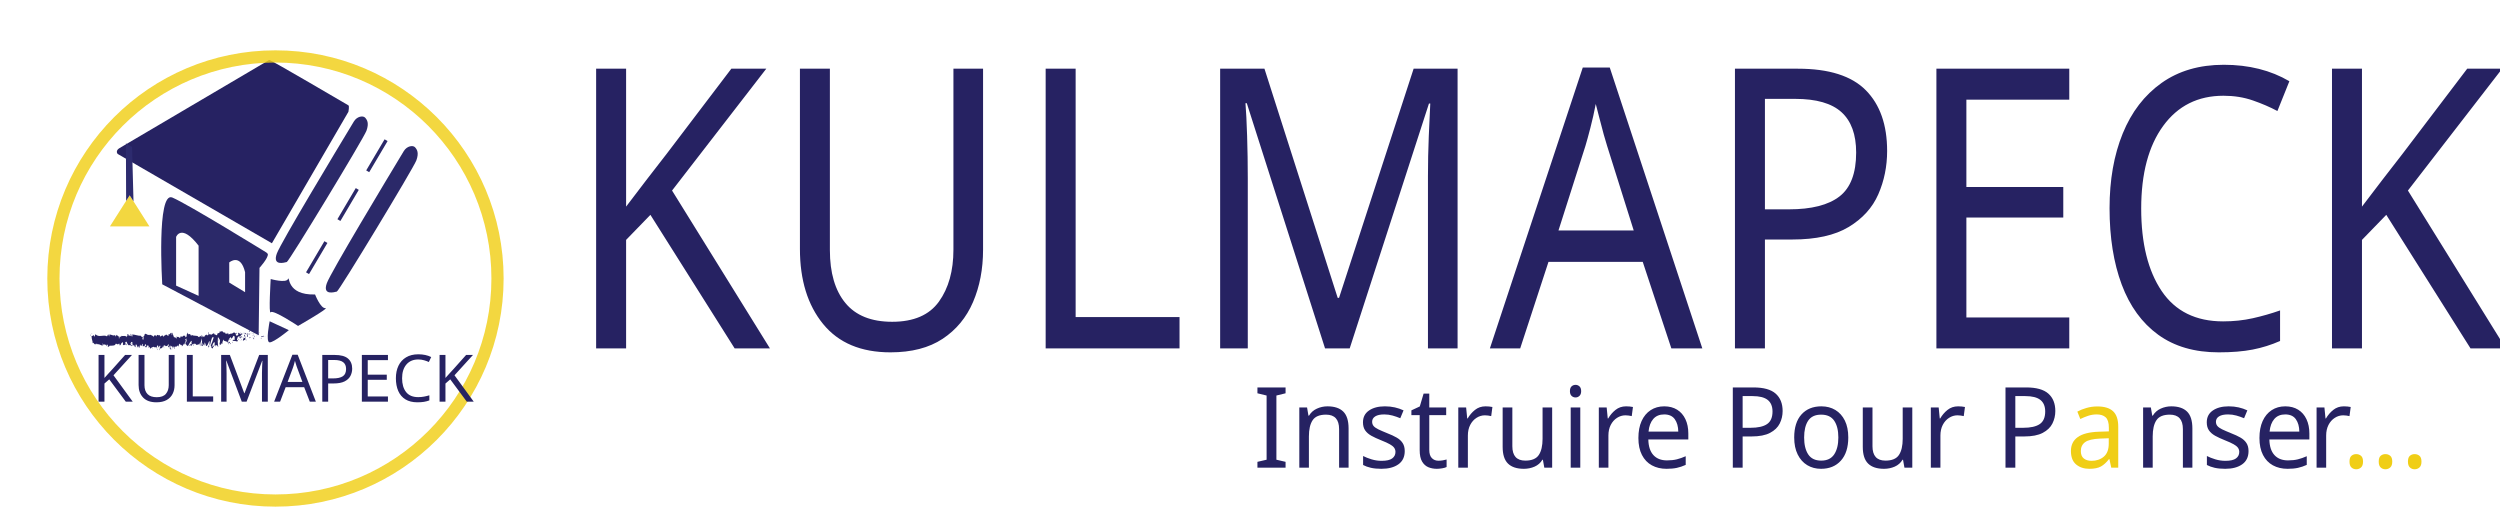
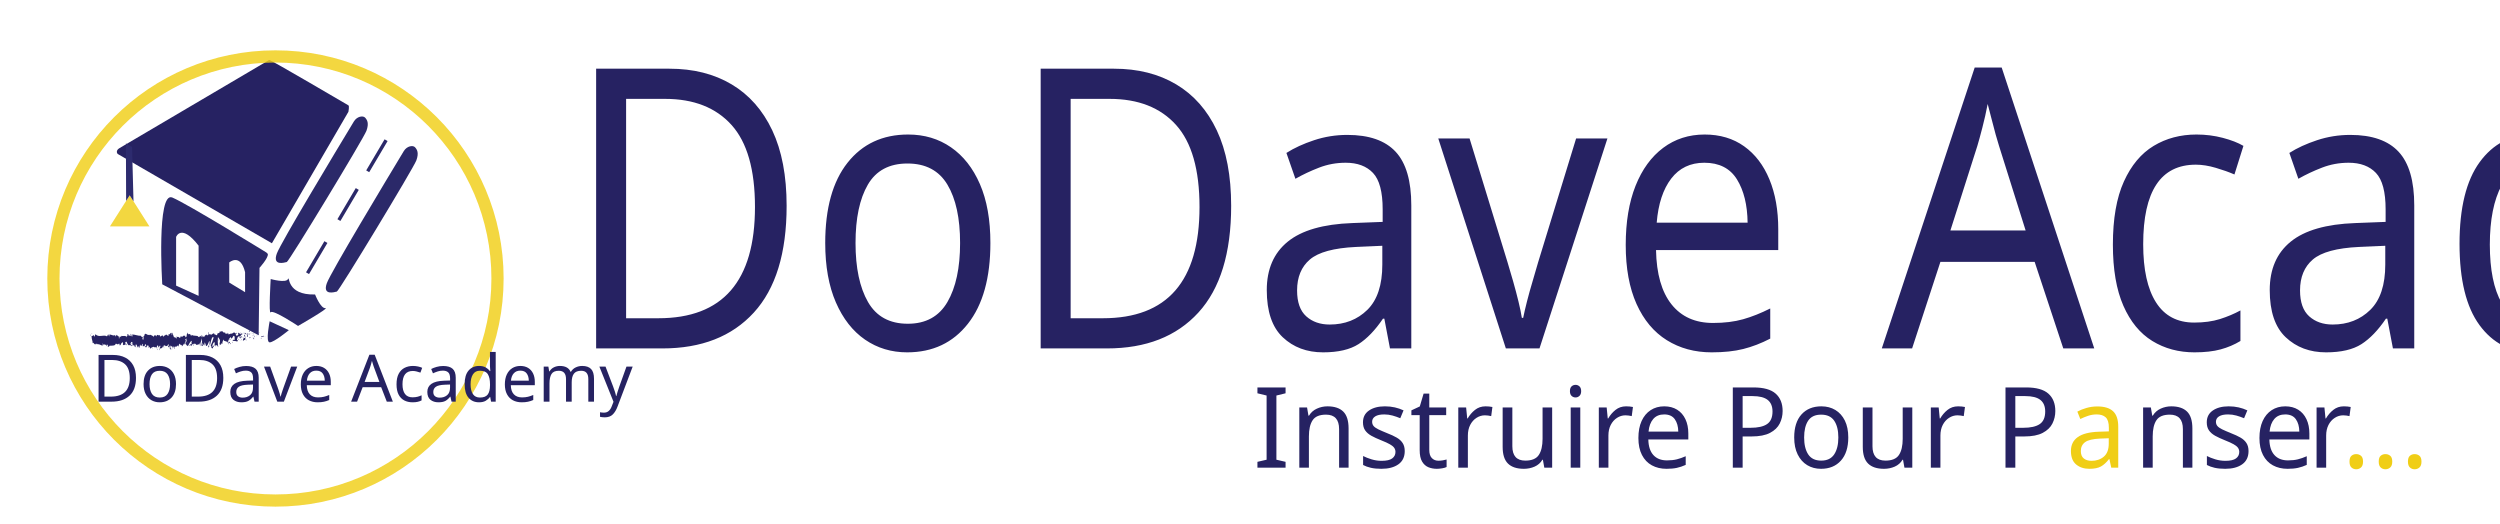
<svg xmlns="http://www.w3.org/2000/svg" xmlns:xlink="http://www.w3.org/1999/xlink" id="Calque_1" data-name="Calque 1" viewBox="0 0 1434.33 300.47">
  <defs>
    <style>.cls-1,.cls-13,.cls-6,.cls-7{fill:#262262;}.cls-2,.cls-8{fill:#f0ce16;}.cls-2,.cls-5{opacity:0.82;}.cls-3{fill:#2d2b6e;}.cls-4{fill:#2b2969;}.cls-5{fill:none;stroke:#f0ce16;stroke-width:7px;}.cls-10,.cls-11,.cls-12,.cls-5{stroke-miterlimit:10;}.cls-6{font-size:37.53px;}.cls-13,.cls-6,.cls-7{font-family:MalvieTrial-Regular, Malvie Trial;}.cls-7{font-size:64.49px;}.cls-9{letter-spacing:-0.15em;}.cls-10,.cls-11,.cls-12{stroke:#2b2969;stroke-width:2px;}.cls-10{fill:url(#Orange_Jaune);}.cls-11{fill:url(#Orange_Jaune-2);}.cls-12{fill:url(#Orange_Jaune-3);}.cls-13{font-size:224.76px;}</style>
    <linearGradient id="Orange_Jaune" x1="88.12" y1="332.49" x2="101.55" y2="332.49" gradientTransform="matrix(0.93, 0.16, 0.08, 0.79, 66.94, -129.49)" gradientUnits="userSpaceOnUse">
      <stop offset="0" stop-color="#fff33b" />
      <stop offset="0.04" stop-color="#fee72e" />
      <stop offset="0.12" stop-color="#fed51b" />
      <stop offset="0.2" stop-color="#fdca10" />
      <stop offset="0.28" stop-color="#fdc70c" />
      <stop offset="0.67" stop-color="#f3903f" />
      <stop offset="0.89" stop-color="#ed683c" />
      <stop offset="1" stop-color="#e93e3a" />
    </linearGradient>
    <linearGradient id="Orange_Jaune-2" x1="111.04" y1="289.38" x2="124.47" y2="289.38" xlink:href="#Orange_Jaune" />
    <linearGradient id="Orange_Jaune-3" x1="132.1" y1="249.78" x2="145.53" y2="249.78" xlink:href="#Orange_Jaune" />
  </defs>
  <path class="cls-1" d="M156,139.57l43.9-75.44s.64-3.36,0-3.68-44.82-26.37-45.46-26.05S84.68,75.49,68.52,85c-2.14,1.26-1.49,3-.87,3.4Z" />
  <polygon class="cls-2" points="85.74 129.91 63.06 129.91 72.36 115.27 74.4 112.05 85.74 129.91" />
  <polygon class="cls-3" points="72.24 82.29 75.77 84.34 76.59 115.5 74.4 112.05 72.36 115.27 72.24 82.29" />
  <path class="cls-4" d="M209.46,67.48c1.28,1.38,2.31,3.27.79,7.53s-44.42,75-45.69,75.31-8.44,2.54-5.72-4.89c2.3-6.27,34.3-59.37,44.19-75.73C204.85,66.69,208.29,66.23,209.46,67.48Z" />
  <path class="cls-4" d="M171,187s-14.41-9.59-15.69-7.83,0-19.08,0-19.08,8.8,2.49,9.92,0-1.28,9.34,15.53,8.86c0,0,3.21,8.15,5.93,7.83S171,187,171,187Z" />
  <path class="cls-4" d="M154.72,184.32l11,5.11s-8.49,7-11,7S154.72,184.32,154.72,184.32Z" />
  <path class="cls-1" d="M154.6,191.54c.15.06.1-.57.12-.69C154.47,191,154.61,191.71,154.6,191.54Z" />
  <polygon class="cls-1" points="152.09 192.97 152.14 192.72 151.77 193.34 152.09 192.97" />
  <path class="cls-1" d="M149.75,193c.22,1.07.85-.17,1.27.21l.07.24.19-.86C150.77,192.69,150.11,193.26,149.75,193Z" />
  <path class="cls-1" d="M148.5,190.64c.08.42-.27.36.29.13a.87.87,0,0,1-.05-.11A.64.64,0,0,1,148.5,190.64Z" />
  <path class="cls-1" d="M148.74,190.67c.25,0-.16-.35,0,0Z" />
  <path class="cls-1" d="M147.6,190.91l.32-.37c-.07-.25-.36-.3-.25-.48C147.34,190.26,147.41,190.5,147.6,190.91Z" />
  <path class="cls-1" d="M147.29,191.69l.17-.16C147.43,191.43,147.39,191.39,147.29,191.69Z" />
  <path class="cls-1" d="M147.82,191.2l-.36.33c0,.17.05.52.16-.12C147.6,191.73,147.67,191.42,147.82,191.2Z" />
  <path class="cls-1" d="M148,191.36c.18.23.42.38.09.75C148.73,192,148.64,191.21,148,191.36Z" />
  <path class="cls-1" d="M149.63,194.07l.24.31.21-.36C150,194.2,149.62,193.73,149.63,194.07Z" />
  <path class="cls-1" d="M145.58,190.35a7.91,7.91,0,0,0,.13.9L146,191C145.83,190.83,145.59,190.69,145.58,190.35Z" />
  <path class="cls-1" d="M145.71,191.25l-.36.39C145.67,191.69,145.73,191.5,145.71,191.25Z" />
  <polygon class="cls-1" points="147.24 192.88 147.83 192.06 147.12 192.89 147.24 192.88" />
  <polygon class="cls-1" points="144.21 190.32 144.41 189.8 144.05 190.59 144.21 190.32" />
  <path class="cls-1" d="M143.3,190.42c.15-.44-.21-.74,0-1-.25.08-.46.45-.65.79C142.8,190,143,190.06,143.3,190.42Z" />
  <path class="cls-1" d="M142.28,190.69a2.79,2.79,0,0,0,.32-.49A1.42,1.42,0,0,0,142.28,190.69Z" />
  <path class="cls-1" d="M144.74,191.53a1.11,1.11,0,0,0-.28-.65l.14.64Z" />
  <path class="cls-1" d="M144.6,191.54v0l-.31,0Z" />
  <path class="cls-1" d="M144.78,191.53h0C144.75,191.59,144.76,191.61,144.78,191.53Z" />
  <path class="cls-1" d="M146.29,192.3c-.21.36-.65.74-.23,1.29C146.22,193.15,146,192.84,146.29,192.3Z" />
  <path class="cls-1" d="M145,192.33l.38.15a1.08,1.08,0,0,1,0-.59Z" />
  <polygon class="cls-1" points="144.76 192.54 144.95 192.34 144.81 192.28 144.76 192.54" />
  <path class="cls-1" d="M142.93,191.29a.68.68,0,0,1-.55.35,1.31,1.31,0,0,0,.66.19C143.07,191.63,143.17,191.27,142.93,191.29Z" />
  <path class="cls-1" d="M143.75,191.47l0,0C143.73,191.56,143.75,191.58,143.75,191.47Z" />
  <path class="cls-1" d="M140.38,191.63l0,.12s0-.07,0-.11Z" />
  <path class="cls-1" d="M143.08,192c.16.12.26,0,.36-.23a.91.91,0,0,1-.39.11C143,191.92,143,192,143.08,192Z" />
  <path class="cls-1" d="M141.72,191a2.2,2.2,0,0,0,.28.35C141.92,191.14,141.75,190.82,141.72,191Z" />
  <path class="cls-1" d="M143.65,191.33l0,0C143.62,191.16,143.63,191.23,143.65,191.33Z" />
  <path class="cls-1" d="M143.65,191.33a1.71,1.71,0,0,0-.22.39.86.86,0,0,0,.27-.21A1.08,1.08,0,0,1,143.65,191.33Z" />
  <path class="cls-1" d="M139.77,195.75c0-.59.46-1.14.83-.51.37-.45.13-2.4-.19-3.49a1,1,0,0,1-.39.85c.13.32.84.76.52,1.3-.5.31-.41-.21-.65-.52.21.74-.64,1.08-.53,2.17l.44-.38C139.81,195.32,139.65,195.59,139.77,195.75Z" />
  <path class="cls-1" d="M141.13,191.81l.16-.07c-.18-.1-.3-.34-.54-.81a1.14,1.14,0,0,0-.33.71l.76.08Z" />
  <path class="cls-1" d="M142,191.73c-.12.65-.49.92-.27,1.62.46,0,.32-.54.59-.82-.73.16.21-.36-.32-.73a.93.93,0,0,1,.4-.17,1.94,1.94,0,0,1-.38-.3l0,0h0c0,.08,0,.13,0,.08h0a1.76,1.76,0,0,1,0,.24c-.21-.13,0-.17,0-.24s0-.06,0-.1h0l-.74.35C141.44,191.83,141.64,191.81,142,191.73Z" />
  <path class="cls-1" d="M145.68,195a.4.4,0,0,1,0-.15C145.61,194.91,145.59,195,145.68,195Z" />
  <path class="cls-1" d="M145.37,194.59c.05-.09.1-.35.27-.28s0,.31,0,.52c.1-.17.37-.46,0-.78l-.05.09A2.27,2.27,0,0,1,145,193,7.83,7.83,0,0,0,145.37,194.59Z" />
  <path class="cls-1" d="M143.66,193.33l-.61.32.31.56,0-.34C143.69,194,143.61,193.58,143.66,193.33Z" />
  <polygon class="cls-1" points="140.31 191.31 140.39 190.63 140.04 191.59 140.31 191.31" />
  <polygon class="cls-1" points="139.51 191.39 139.54 190.8 139.33 191.16 139.51 191.39" />
  <path class="cls-1" d="M94.58,198.76l-.18.17A.56.56,0,0,0,94.58,198.76Z" />
  <path class="cls-1" d="M95.88,198.8l0-.29C95.85,198.67,95.83,198.79,95.88,198.8Z" />
  <path class="cls-1" d="M120,191.46c-.26-.55-.56-1.41-.52-.75l.08.65A.31.31,0,0,1,120,191.46Z" />
  <path class="cls-1" d="M106.56,195.35l.08.2.18-.62Z" />
  <path class="cls-1" d="M106.38,198l-.35-.42A1.43,1.43,0,0,0,106.38,198Z" />
  <path class="cls-1" d="M87.46,199.45l-.21.66C87.58,200.11,87.43,199.77,87.46,199.45Z" />
  <path class="cls-1" d="M131.36,191.63a1.08,1.08,0,0,0-.56-.39C131.07,191.61,131.29,192.17,131.36,191.63Z" />
  <path class="cls-1" d="M95.09,191.85a.54.54,0,0,0-.15.4A.44.44,0,0,0,95.09,191.85Z" />
  <path class="cls-1" d="M130.14,191.24a1.84,1.84,0,0,0,.12.15.69.69,0,0,1,.53-.16C130.59,191,130.36,190.79,130.14,191.24Z" />
  <path class="cls-1" d="M61.64,198.91a.7.7,0,0,1-.06-.08C61.57,198.92,61.6,198.92,61.64,198.91Z" />
  <path class="cls-1" d="M54.12,192.34a.87.87,0,0,1,.31,0C54.37,192.25,54.28,192.25,54.12,192.34Z" />
  <path class="cls-1" d="M136.31,191.11c.17,0,0-.07,0,0Z" />
  <path class="cls-1" d="M137.13,193.68a.73.73,0,0,0-.07.32A.94.94,0,0,1,137.13,193.68Z" />
  <path class="cls-1" d="M128.46,195.29h0C128.49,195.42,128.49,195.39,128.46,195.29Z" />
  <path class="cls-1" d="M136.57,191.41a.8.8,0,0,0-.22-.19A.85.85,0,0,0,136.57,191.41Z" />
  <path class="cls-1" d="M136.53,191.1l.15.06C136.7,191.05,136.68,191,136.53,191.1Z" />
  <path class="cls-1" d="M136.08,191.15a.47.47,0,0,1,.27.07s0-.08,0-.1Z" />
  <path class="cls-1" d="M75.47,197.17l0-.06C75.27,197.38,75.34,197.33,75.47,197.17Z" />
  <path class="cls-1" d="M115.56,198.22l0,0,0,0Z" />
  <path class="cls-1" d="M115,198.7c.26-.81.41-.71.6-.54l-.2-1.88Z" />
  <path class="cls-1" d="M91.46,198.95l.43.58c-.51,1-.89.63-.49,1.45.06-2,1.66-.21,1.72-2.24l.28.43c-.08,0-.09.1-.17.08.55,1,.41-1.47,1.11-1.18.25.16.42.45.25.69l.55-.5c.16,0,.12.39,0,.35l.83-.16v.06a7.2,7.2,0,0,1,.52-1c.21.29-.11.22-.05.47l.46-.49c.19.53-.19,1-.51,1,.43,2,.38-.51,1.31.68l-.44.26c.28,1.16.62.74,1.11,1.46-.12-.38-1-1.82-.49-2.32.14.15.33.23.6-.18,0,.72.27.55.6.51l0,1c.36-.28.33-.77.54-1.2.4.09.48.84.57,1.46.64.15-.44-1.19.31-1.37.53.37.9,0,1.54-.6.37.33-.06.59.07.86l.33-.77c.08,0,.05.25,0,.37.28-.3,0-1,.46-1.22.12-1.06.89,1.54,1.43.34.13.27-.06.59,0,1a5.22,5.22,0,0,0,1.24-1.63l.52.63c-.38-.72.11-1.57.53-2.27-.13-.35-.25-.65-.33-.8l.68-.51a1.56,1.56,0,0,1-.1.89l.12-.23a1.76,1.76,0,0,1-.06,1.44c-.08-.19-.16-.39-.24-.59a5.61,5.61,0,0,0-.29,1.79.53.53,0,0,1,.22-.26,1,1,0,0,0-.05.4c0,.1.09-.11.2-.36l.15,1.07,0-.42.89.67c.64-1.08,1.19-2.66,2.2-3.1a6.8,6.8,0,0,0-.07,2.21c-.28-1-.78.42-1.3.22.27.1.21.55.14.7l.93-.9c0,.76.2.57.44.88-.18-1.5.69-1,1.07-1.46,0,.5-.07,1-.53.9.51,1.13.66-1.76,1.16-.8-.11,0-.17-.07-.22.19a.42.42,0,0,1,.76.35h-.11c.75.18,2.28,0,2.4-1.26,0,.16-.1,1.54-.14,1.8l1.34-4.29c-.12,1.1.33,3.71-.29,4.32.18.16.4.34.78,0a3.42,3.42,0,0,1-.14-1.68,6.86,6.86,0,0,0,.88,1.69c-.18-.24,0-2,.31-1.9a18.4,18.4,0,0,1-.08,1.88l.72-1.69a3.76,3.76,0,0,0,.13,1.91c-.07-.33.62,0,.81-.14l-.3-.39c.81.25.8-2.37,1.61-2.28-.1.35-.24,2.14.17,2.36.19-.86.83-4.16,1.54-4.82l.14.49.55-.56a39.15,39.15,0,0,1-1.82,5.1c.3.39.08.58.54.54a.56.56,0,0,1-.38.73l1.06.3c0-1,.81-1,.77-1.85l-1.15,1c0-1,.66-2.86,1.41-2.68.19.4-.14,1.8-.13,2.13.1-.35.71-.66.78-.42l-.32.54c.42.38.68-1.34,1.18-.37.17.06.52,1.3.55.7a22.45,22.45,0,0,1-.15-5.57,8.25,8.25,0,0,1,1.11,1.67c.29.9-.43,2.15-.19,2.93a1.85,1.85,0,0,1,.23-.72c.18.24-.08.85.32.73.07-1,.8.09.19-.86.39-.29.41.21.86.17a3.93,3.93,0,0,1,.79-2.54,2.43,2.43,0,0,0,.11.75c.79.09,1.22.56,2,.57.07.25.42.55.27,1,.11-.18.2-.53.43-.55.44.88-.51.14-.17,1.2,0-.59.59-.82.91-1.19-.1-.92-.75-.18-1.07.19a4.22,4.22,0,0,1,1.34-3.18c.61-.31.27.82.37.64,1.15.22,1-2.21,1.94-1.3.38.81,0,1.6.1,2.19-.5.31-.77-.51-1.11-.48l.42.38c-.16.27-.49.47-.67.24.32.72,1.95.14,2.84.81.16-.27.43-.55.3-.87L136,195c-.26-.65.53-.9.17-1.2.38-.46.8-1.18,1.33-.81l.1.92c0-.27-.35-.55-.5-.27.22-.41.81,1.24,1.06,0l-.37-.64c.38-.46.85-1.44,1.32-1.15-.21-.91-.11.1-.44-1,.29,1.32-1.2-.06-.74,1.33-.34-1.23-.59-.52-1-1.57,0,.3.16.58-.24.43a1.7,1.7,0,0,1-.09.27l0,0,0,0s0,.05,0,0a1.18,1.18,0,0,1,.2.46c-.2.7-.82.67-1,1-.23-.14.1-.35,0-.67l-.32.54c0-.67-.62-1.12-.07-1.51l-.5,0c-.29-.38-.7-.53-.94-.24-.23-.15-.59.75-.39.22l-.78.42v-.17c-.77-.08-1.58,1.12-2.46-.1a.89.89,0,0,1-1,.19l-.08-.58c-.33.2-1-.58-1.14,0-.36-1.57-1.61-.34-2.2-.62l0,.76a2.18,2.18,0,0,0-1.29.48l0,.67c-.43.55-1.11-.48-1.79-.41,0-.26.22-.19.34,0-.81-1.52-1.72,1.11-2.46,0-.18.24-.32.16-.45,0a.06.06,0,0,0,0,0h-.08c-.08-.12-.16-.25-.26-.36a1.41,1.41,0,0,0,.22.36,1.18,1.18,0,0,0-.57.27l-.09-.72,0,0c-.21-.27-.17.34-.06.89a1.6,1.6,0,0,0-.28.44c-.17-1.17-.55.39-.78-.85-.14.61-1.06.46-1.17,1.73,0-.17-.07-.25,0-.26-.24-.15-.47-.29-.68.07l-.1-.92-.51,1.23a1.46,1.46,0,0,1-.13-1.59c-.75,1.09-.61.41-1.24,1.49l0-.59c-.23,0-.59.82-.73.33-.51-1.13-2.52-.16-3.82-1.2.25,1.75-.61-.78-.66.57-.08-.41-.26-.65,0-1-.67.41-1-.66-1.46.49-.08-.42.14-.61.07-.85-.05.09-.21.36-.28.11s.1-.35.2-.53c-.68.07-.75,1.34-.8,2.54-.35-.57-.52-.49-.77.3-.12-.39-.32-.8.1-.94-.24-.06-1.45-.57-1.48.39-.07-.24-.33-.07-.4,0a2.8,2.8,0,0,0-1.11-.05l.15.16c-.21,1.16-.44.26-.86.4v-.12c-1-.83-.42.4-1.37-.55l.05.72c-.09,1.55-.85-.91-1.4-.32l.2.41c-.3.53-.85-2.1-1.15-2.3-.07-.13.1-.22.2-.32-.8-.91-.1.94-.7,1.16-.11-.51.14-1.29-.26-1.39-.2-.41-1.16,1.65-1.7.68.12.39.24.78,0,1.08-.42.14-1.14-1.48-1.53-.25a.71.71,0,0,1-.08-.31c-.32.32-1.05.53-1.25,1.2-.3-2.49-2,1.21-2-1.08l-1,.12,0-.23c-.64-.15-.86.4-1.08.95-.15-.16,0-.37,0-.49-.93-.46-1-.36-1.8.78l-.08-.74c-.21.43-1.34-1.17-2.25-.3a.74.74,0,0,1,.1-.33c-1,.87-2.45-2.06-2.83.65l-.68.67c.87.21-.13,1.17.23,1.62-.34.16-.89-.82-.47-1l.07.14c.16-1.41-1.09-.5-1.06-1.46-1.72.07-3.4-.71-5-.77l.19,1.1-.56-.06c-.15-.26-.2-.86.2-.81-.21-.62-.67.52-.68.76-.79-.44.31-1.28.07-1.31l-.33.08.07.13c-.27.45-.29.92-.77.87-.31-.22-.16-.68-.28-.72s0-.11-.18,0l-.71-.09.28.87c-.31.43-.67,0-.34.94-.48-1.51-2.64-.54-2.94-1a1.22,1.22,0,0,1-1.41.54c.13.18.21,1.15-.25,1,.17-2-.85-.87-1.22-2.32.34,1-1.32.24-.79,1.6-.39-.16,0-.75-.32-1.23-.92.78-2-.51-3.17-.24,0,.26.17.67-.07,1.06l-.6-1.32c-.22.13-.21,1.52-.62.61.06.22.14.56,0,.64-2.23-1.29-4.56,1.05-6.83-1.36.31.51.1.56-.13.58.15.12,0,.65,0,1l-.95-1c-.17,1-1,.07-1.12,1l.3-.17c-.4,1.12.56,2.49.5,3.93.45-1.27,1.18,1.89,1.91.06.16.29-.14.46-.05.8.19-.62.41-.74.83-.47l0,.15c1.17-.15,1.67.46,3,.86l-.1-.71c.28.1.34.32.47.5.32-1.08-.79-.06-.5-1.25.37,1.45,2,0,2.24,1.66.43,0-.13-.82.31-.81l.12.44.11-.57c.28.09.43.65.44,1-.07,0-.2.11-.27.14.37.52,1-.18,1.17,0l-.42-.27c1.19-.42,2.63.17,3.78-.74l-.09-.34c.87-.62.7.37,1.66.08l0,.08a.74.74,0,0,1,.71-.46c-.24.39.46.76.14,1.2.95-.67.47-.52,1.1-1.77l.14.56c.21-.5.23-.77.71-.91-.39.48.31.85-.13,1.48,1,1.22,1.49-1.23,2,.55.46-1.54-.87-.85-.61-1.18-.22-.5.38-1.15.7-1s.55,2,1.36,1.94c-.08,0-.09.11-.17.1.3.39.59-.53,1,.11.21-.93.48.05.54-1.13l-.74.27c.42-.31.81-1.7,1.51-1a2.17,2.17,0,0,1-.4.73c.2.35.39-.23.6.13-.06,1.19-.9.26-1.35,1.16.22.5.85-.86.63.43.33-1.64.8.21,1.34-1l0,.71c.09-.11.27-.45.43-.43l-.29.92c.44-.79.85.69,1.28.26-.89,0-.2-.86-.58-1.38,1.1-1,.63,1.86,1.86,1.52-.17.1-.62-.43-.36-.76a1.72,1.72,0,0,1,.69.79c.81-.15-.13-.73.22-1.17.28.87.4-.35.76-.63v.72c.93.46.25-1.51,1.08-.95l-.35,1,.44-.26-.09.82c.47-.61.62-.45,1.09-.22-.11-.51.06-1.31.47-1.34.28.43-.16.69.43.58-.13.45-.28,1-.53.35,0,.24-.13.45-.16.69.3.49.76.11,1,.11a.35.35,0,0,1-.23-.17l.84-1a.73.73,0,0,1-.08.7c.17-.08.29-.41.54-.47-.07.59,0,1.2-.41,1.47l.81-.65c.05.26.41.7.31.92.45.35,1.09-1.14,1.69-.68a.52.52,0,0,1,.22-.31c.56.13,1,.85,1.71,0l.37,1.05c.52-.24-.51-1.33.35-1.73.61-.34.23.9.44,1.19.3-.53.83-1.61,1.39-.76C91.77,199,91.63,198.87,91.46,198.95Zm6.37-.47c-.12.15-.37.62-.46.19C97.5,197.84,97.61,198.24,97.82,198.48Zm9.68-1.74c-.09.24-.23.12-.39-.15C107.22,196.52,107.36,196.55,107.5,196.74Zm27-5v0C134.17,191.45,134.27,191.56,134.46,191.7Zm.57.31a.39.39,0,0,0,0-.3c0,.18-.17.2-.31.14C134.79,192,134.86,192.17,135,192Zm-61.36.29.11.19C73.53,192.7,73.6,192.51,73.67,192.3Z" />
  <path class="cls-1" d="M106.4,197.73a1.86,1.86,0,0,1-.05-.39A.38.38,0,0,0,106.4,197.73Z" />
  <path class="cls-1" d="M87.5,199.33h0a.79.79,0,0,0,0,.13Z" />
  <path class="cls-1" d="M126.18,198.15a.81.81,0,0,1-.23-.37C125.95,198,126,198.1,126.18,198.15Z" />
  <path class="cls-1" d="M138.06,190.78l-.37.19c.18,0,.24.12.33.24C138,191,137.94,190.79,138.06,190.78Z" />
  <path class="cls-1" d="M141.24,195.26c.05-.09.11,0,.17-.1v-.34C141.16,194.85,141,195.12,141.24,195.26Z" />
  <path class="cls-1" d="M138.4,193.19c0,.61.26.4.51.29h0C138.94,192.63,138.67,192.91,138.4,193.19Z" />
  <path class="cls-1" d="M139,193.46a.34.34,0,0,1,.24,0C139.24,193.1,139.11,193.37,139,193.46Z" />
  <path class="cls-1" d="M135.76,191.61c.12.16.08-.78.15-.53C136,190.3,135.09,192,135.76,191.61Z" />
  <polygon class="cls-1" points="138.61 195.19 138.51 194.44 138.37 195.05 138.61 195.19" />
  <path class="cls-1" d="M136.58,194.64l.41.21a.3.3,0,0,1,.11-.26C136.85,194.57,136.57,194.42,136.58,194.64Z" />
  <path class="cls-1" d="M137.1,194.59a.31.31,0,0,0,.33-.12A.63.63,0,0,0,137.1,194.59Z" />
  <polygon class="cls-1" points="138.05 195.42 137.93 195.26 137.63 195.21 138.05 195.42" />
  <path class="cls-1" d="M132.18,194.5l-.45.22c0,.26.08.42.24.31S132.25,194.75,132.18,194.5Z" />
  <path class="cls-1" d="M133.53,196.55a1.53,1.53,0,0,1-.2-.57v.93Z" />
  <path class="cls-1" d="M132.23,196.77c0,.26-.65.74-.08.68C132.19,197.2,132.64,197,132.23,196.77Z" />
  <polygon class="cls-1" points="125.49 195.59 125.6 195.58 125.59 194.05 125.49 195.59" />
  <path class="cls-1" d="M119.55,199.25c.53.37.13-.94.6-.49.12-.36-.39-.37-.26-.68C119.57,198.46,119.4,198.24,119.55,199.25Z" />
  <path class="cls-1" d="M119.89,198.08a1.57,1.57,0,0,0,.16-.23A.74.74,0,0,0,119.89,198.08Z" />
  <polygon class="cls-1" points="52.87 191.52 52.53 191.2 52.75 191.72 52.87 191.52" />
  <path class="cls-1" d="M52.21,192.66l-.08-1-.2.88C52,192.52,52.16,192.44,52.21,192.66Z" />
  <path class="cls-1" d="M98.77,200.44l0-.23c-.05-.25-.13-.27-.29-.31Z" />
  <polygon class="cls-1" points="94.15 199.71 94.23 199.73 94.08 198.85 94.15 199.71" />
  <path class="cls-1" d="M90.27,200.84c.16,0,.34-.16.5-.12C90.43,200.87,90.23,199.74,90.27,200.84Z" />
  <path class="cls-4" d="M98.87,113.33c9.1,3.87,53.93,31.52,53.93,31.52s.85.64.88,1c.22,2.29-4.8,7.83-4.8,7.83l-.48,38.68L93.08,163.12S89.77,109.46,98.87,113.33Zm15.07,56.41v-28.8c-10-12.95-12.9-5-12.9-5v27.93m39.57,3.77V156.15c-2.71-11.14-9.09-5.57-9.09-5.57v11.54" />
  <circle class="cls-5" cx="158.04" cy="159.78" r="127.4" />
-   <text class="cls-6" transform="translate(52.91 230.44)">KULMAPECK</text>
+   <text class="cls-6" transform="translate(52.91 230.44)">DoDave Academy</text>
  <path class="cls-4" d="M238.09,84.47c1.28,1.38,2.32,3.26.8,7.52s-44.35,75-45.62,75.29-8.44,2.55-5.73-4.87c2.29-6.27,34.24-59.35,44.12-75.71C233.48,83.69,236.93,83.22,238.09,84.47Z" />
  <text class="cls-7" transform="matrix(0.97, 0, 0, 1, 718.93, 268.33)">Instruire Pour P<tspan class="cls-8" x="480.77" y="0">a</tspan>
    <tspan x="520.95" y="0">nse</tspan>
    <tspan class="cls-9" x="623.55" y="0">r</tspan>
    <tspan class="cls-8" x="643.87" y="0">...</tspan>
  </text>
  <line class="cls-10" x1="176.44" y1="156.74" x2="186.98" y2="138.89" />
  <line class="cls-11" x1="194.44" y1="126.27" x2="204.98" y2="108.42" />
  <line class="cls-12" x1="210.96" y1="98.28" x2="221.51" y2="80.43" />
-   <text class="cls-13" transform="translate(323.49 199.9) scale(0.85 1)">KULMAPECK</text>
+   <text class="cls-13" transform="translate(323.49 199.9) scale(0.85 1)">DoDave Academy</text>
</svg>
